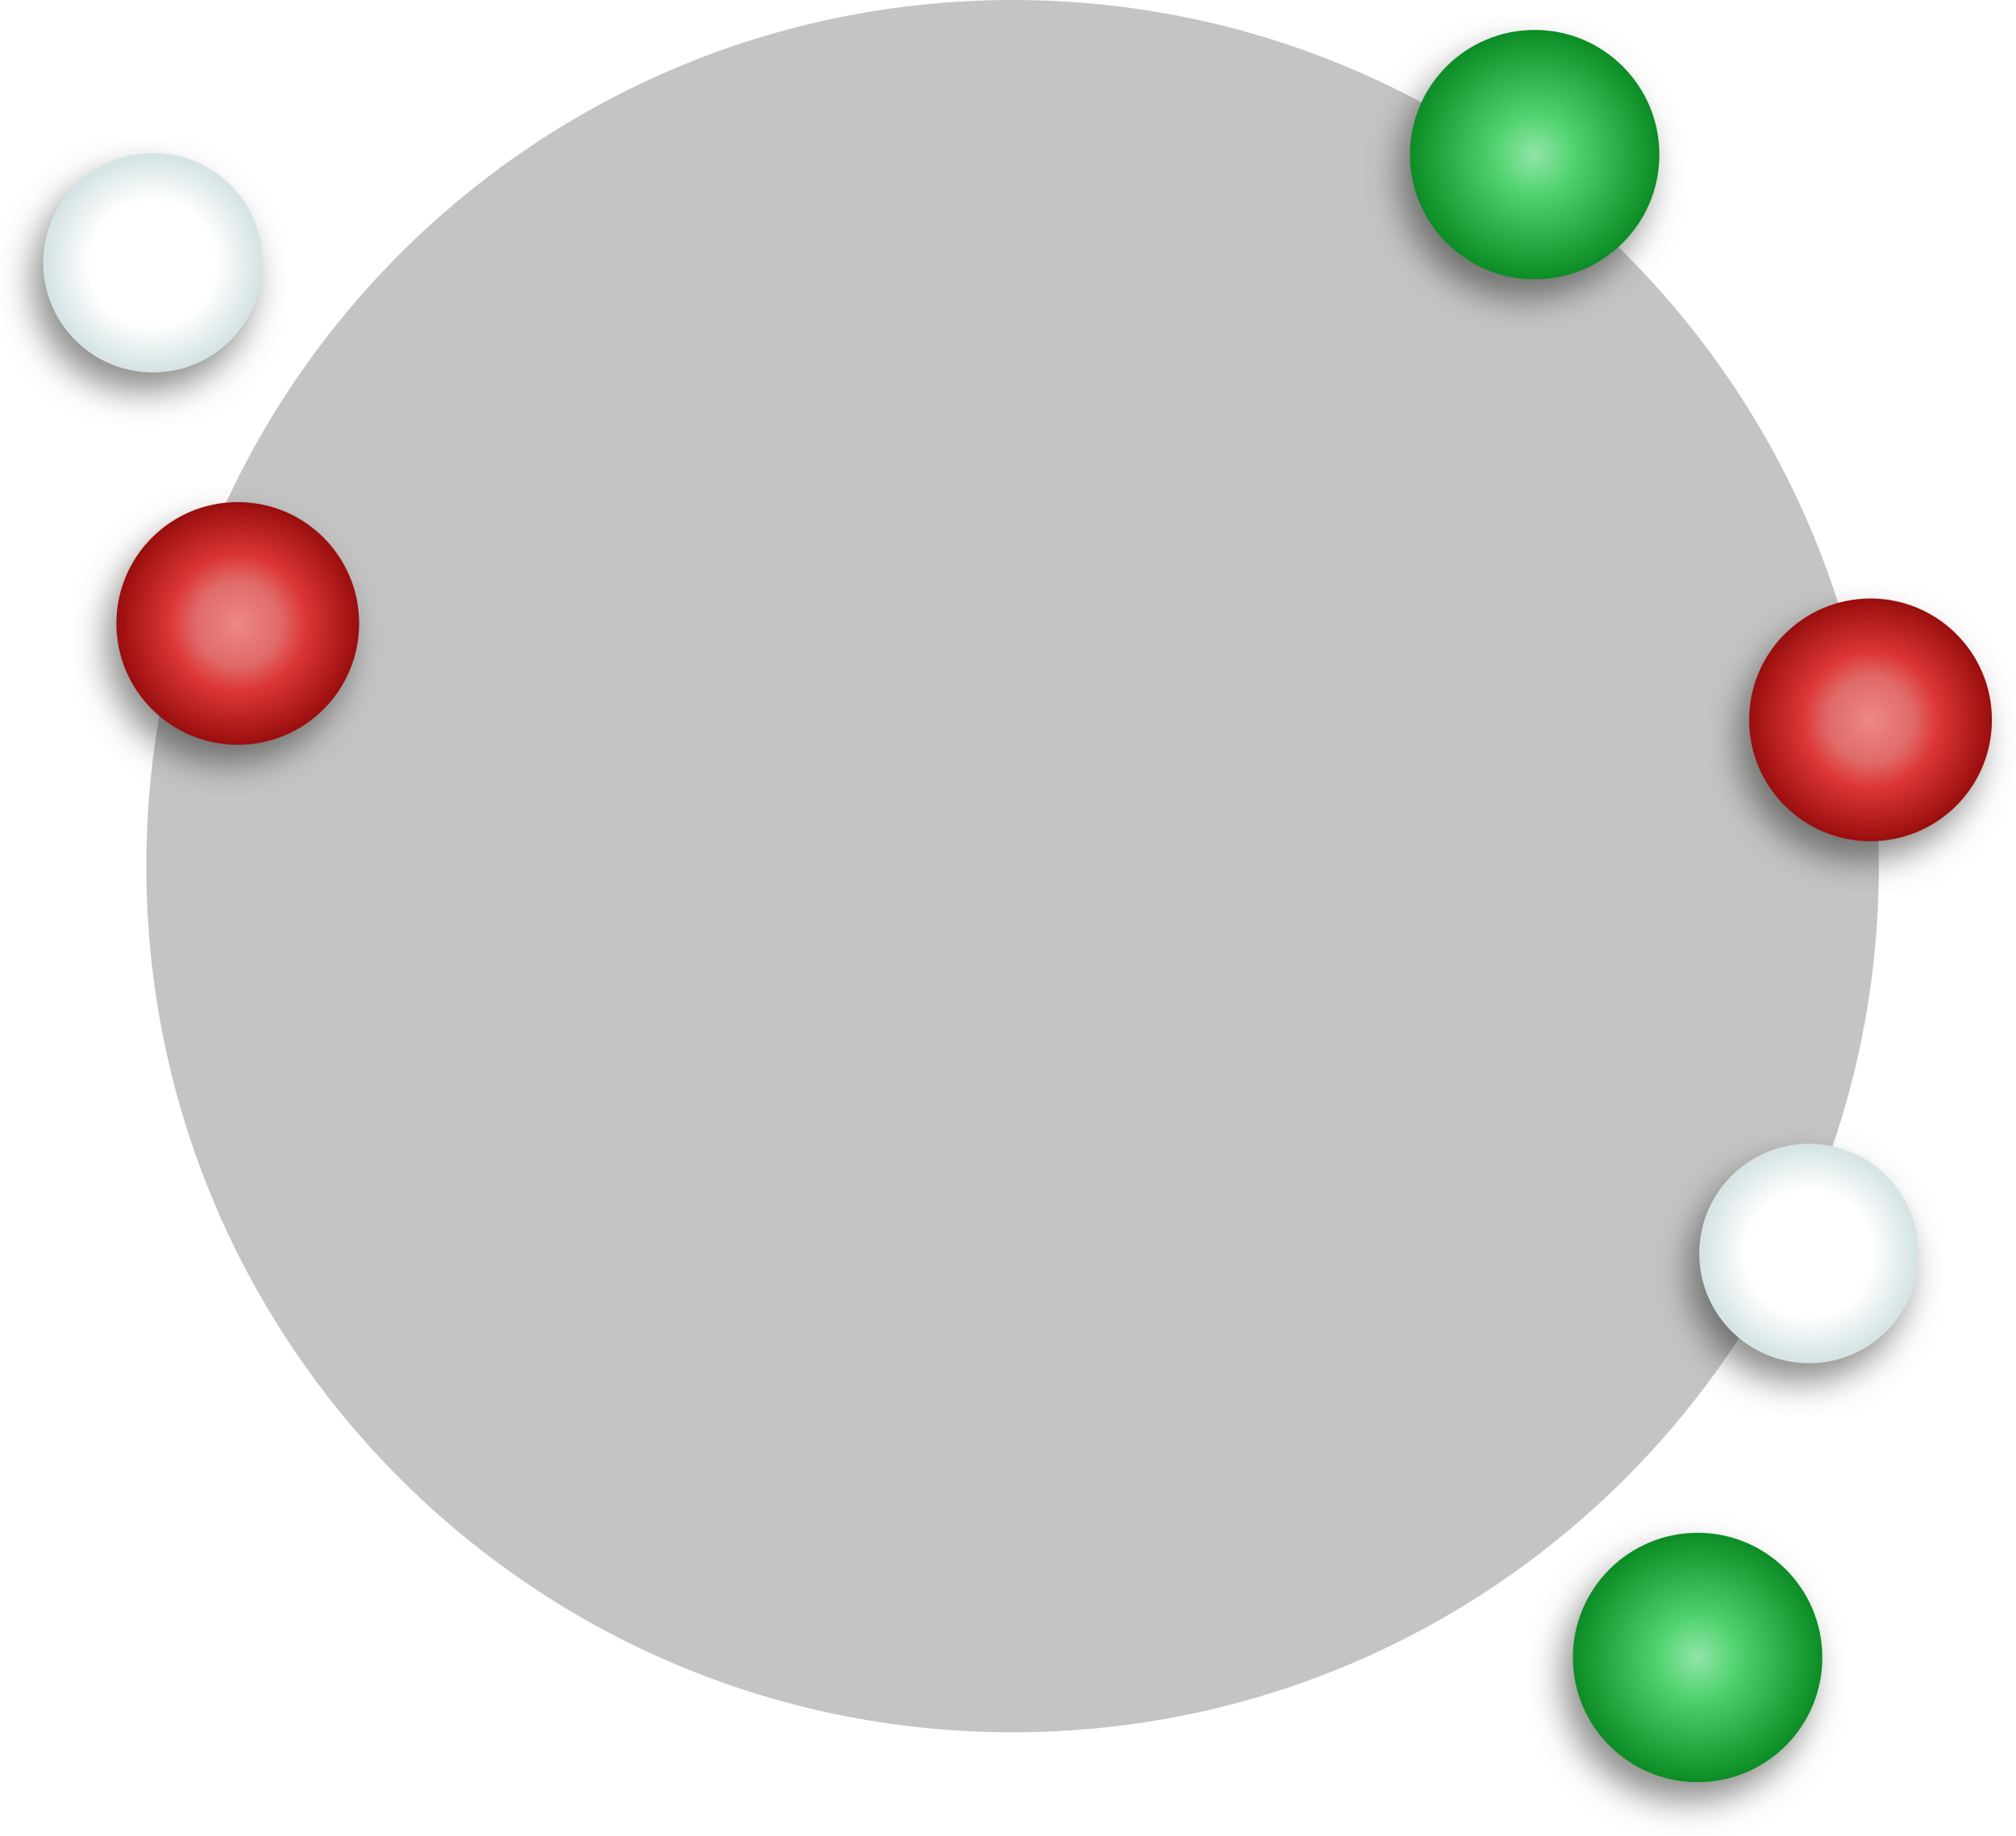
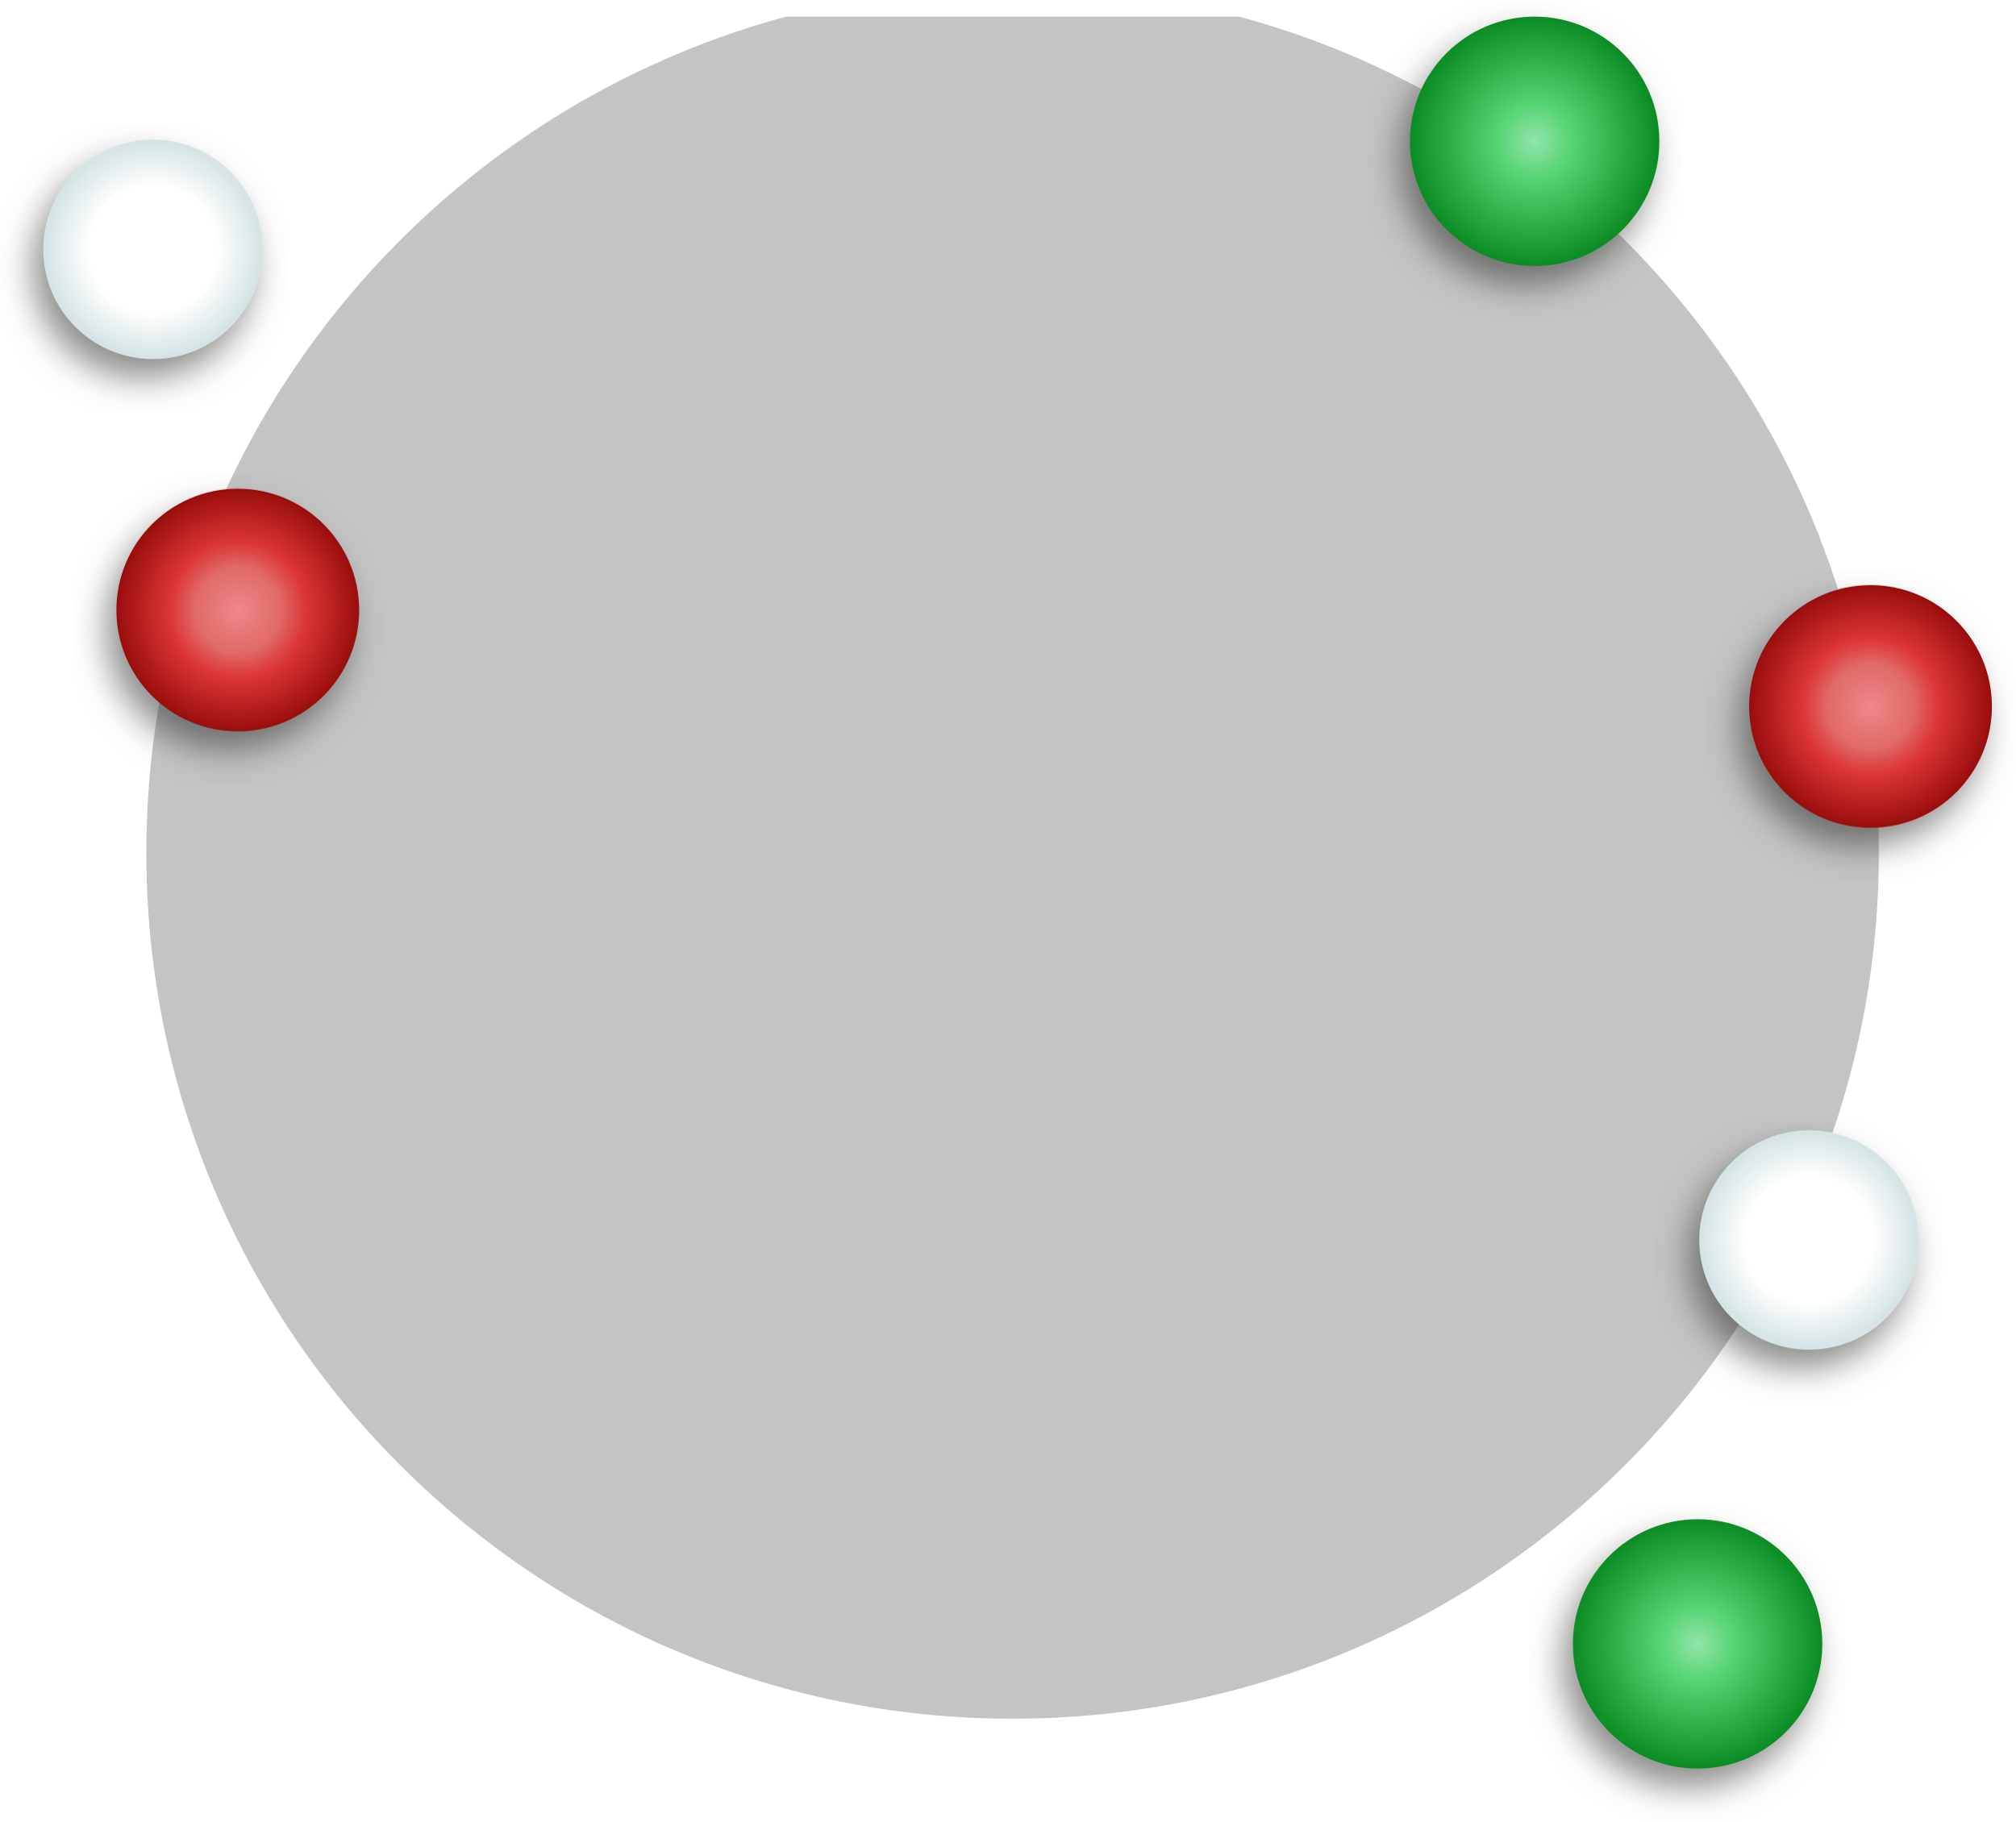
- <svg xmlns="http://www.w3.org/2000/svg" width="606" height="552" viewBox="0 0 606 552" fill="none">
-   <circle cx="304.5" cy="260.5" r="260.5" fill="#C4C4C4" />
+ <svg xmlns="http://www.w3.org/2000/svg" width="606" height="548" viewBox="0 0 606 548" fill="none">
+   <path fill-rule="evenodd" clip-rule="evenodd" d="M236.369 5C125.542 34.95 44 136.203 44 256.5C44 400.37 160.63 517 304.5 517C448.37 517 565 400.37 565 256.5C565 136.203 483.458 34.95 372.631 5H236.369Z" fill="#C4C4C4" />
  <g filter="url(#filter0_d_426_2228)">
-     <path d="M510.5 536C531.211 536 548 519.211 548 498.5C548 477.789 531.211 461 510.5 461C489.789 461 473 477.789 473 498.5C473 519.211 489.789 536 510.5 536Z" fill="url(#paint0_radial_426_2228)" />
+     <path d="M510.5 532C531.211 532 548 515.211 548 494.5C548 473.789 531.211 457 510.5 457C489.789 457 473 473.789 473 494.5C473 515.211 489.789 532 510.5 532Z" fill="url(#paint0_radial_426_2228)" />
  </g>
  <g filter="url(#filter1_d_426_2228)">
-     <path d="M461.5 84C482.211 84 499 67.211 499 46.5C499 25.789 482.211 9 461.5 9C440.789 9 424 25.789 424 46.5C424 67.211 440.789 84 461.5 84Z" fill="url(#paint1_radial_426_2228)" />
+     <path d="M461.5 80C482.211 80 499 63.211 499 42.5C499 21.789 482.211 5 461.5 5C440.789 5 424 21.789 424 42.5C424 63.211 440.789 80 461.5 80Z" fill="url(#paint1_radial_426_2228)" />
  </g>
  <g filter="url(#filter2_d_426_2228)">
-     <path d="M71.5 224C91.658 224 108 207.658 108 187.5C108 167.342 91.658 151 71.5 151C51.342 151 35 167.342 35 187.5C35 207.658 51.342 224 71.5 224Z" fill="url(#paint2_radial_426_2228)" />
+     <path d="M71.5 220C91.658 220 108 203.658 108 183.5C108 163.342 91.658 147 71.5 147C51.342 147 35 163.342 35 183.5C35 203.658 51.342 220 71.5 220Z" fill="url(#paint2_radial_426_2228)" />
  </g>
  <g filter="url(#filter3_d_426_2228)">
-     <path d="M562.5 253C582.658 253 599 236.658 599 216.5C599 196.342 582.658 180 562.5 180C542.342 180 526 196.342 526 216.5C526 236.658 542.342 253 562.5 253Z" fill="url(#paint3_radial_426_2228)" />
+     <path d="M562.5 249C582.658 249 599 232.658 599 212.5C599 192.342 582.658 176 562.5 176C542.342 176 526 192.342 526 212.5C526 232.658 542.342 249 562.5 249Z" fill="url(#paint3_radial_426_2228)" />
  </g>
  <g filter="url(#filter4_d_426_2228)">
-     <path d="M544 410C562.225 410 577 395.225 577 377C577 358.775 562.225 344 544 344C525.775 344 511 358.775 511 377C511 395.225 525.775 410 544 410Z" fill="url(#paint4_radial_426_2228)" />
+     <path d="M544 406C562.225 406 577 391.225 577 373C577 354.775 562.225 340 544 340C525.775 340 511 354.775 511 373C511 391.225 525.775 406 544 406Z" fill="url(#paint4_radial_426_2228)" />
  </g>
  <g filter="url(#filter5_d_426_2228)">
-     <path d="M46 112C64.225 112 79 97.225 79 79C79 60.775 64.225 46 46 46C27.775 46 13 60.775 13 79C13 97.225 27.775 112 46 112Z" fill="url(#paint5_radial_426_2228)" />
+     <path d="M46 108C64.225 108 79 93.225 79 75C79 56.775 64.225 42 46 42C27.775 42 13 56.775 13 75C13 93.225 27.775 108 46 108Z" fill="url(#paint5_radial_426_2228)" />
  </g>
  <defs>
-     <filter id="filter0_d_426_2228" x="460" y="456.67" width="95" height="95" filterUnits="userSpaceOnUse" color-interpolation-filters="sRGB">
+     <filter id="filter0_d_426_2228" x="460" y="452.67" width="95" height="95" filterUnits="userSpaceOnUse" color-interpolation-filters="sRGB">
      <feFlood flood-opacity="0" result="BackgroundImageFix" />
      <feColorMatrix in="SourceAlpha" type="matrix" values="0 0 0 0 0 0 0 0 0 0 0 0 0 0 0 0 0 0 127 0" result="hardAlpha" />
      <feOffset dx="-3" dy="5.67" />
      <feGaussianBlur stdDeviation="5" />
      <feColorMatrix type="matrix" values="0 0 0 0 0.114 0 0 0 0 0.114 0 0 0 0 0.106 0 0 0 0.5 0" />
      <feBlend mode="normal" in2="BackgroundImageFix" result="effect1_dropShadow_426_2228" />
      <feBlend mode="normal" in="SourceGraphic" in2="effect1_dropShadow_426_2228" result="shape" />
    </filter>
-     <filter id="filter1_d_426_2228" x="411" y="4.67" width="95" height="95" filterUnits="userSpaceOnUse" color-interpolation-filters="sRGB">
+     <filter id="filter1_d_426_2228" x="411" y="0.67" width="95" height="95" filterUnits="userSpaceOnUse" color-interpolation-filters="sRGB">
      <feFlood flood-opacity="0" result="BackgroundImageFix" />
      <feColorMatrix in="SourceAlpha" type="matrix" values="0 0 0 0 0 0 0 0 0 0 0 0 0 0 0 0 0 0 127 0" result="hardAlpha" />
      <feOffset dx="-3" dy="5.67" />
      <feGaussianBlur stdDeviation="5" />
      <feColorMatrix type="matrix" values="0 0 0 0 0.114 0 0 0 0 0.114 0 0 0 0 0.106 0 0 0 0.5 0" />
      <feBlend mode="normal" in2="BackgroundImageFix" result="effect1_dropShadow_426_2228" />
      <feBlend mode="normal" in="SourceGraphic" in2="effect1_dropShadow_426_2228" result="shape" />
    </filter>
-     <filter id="filter2_d_426_2228" x="22" y="146.67" width="93" height="93" filterUnits="userSpaceOnUse" color-interpolation-filters="sRGB">
+     <filter id="filter2_d_426_2228" x="22" y="142.67" width="93" height="93" filterUnits="userSpaceOnUse" color-interpolation-filters="sRGB">
      <feFlood flood-opacity="0" result="BackgroundImageFix" />
      <feColorMatrix in="SourceAlpha" type="matrix" values="0 0 0 0 0 0 0 0 0 0 0 0 0 0 0 0 0 0 127 0" result="hardAlpha" />
      <feOffset dx="-3" dy="5.67" />
      <feGaussianBlur stdDeviation="5" />
      <feColorMatrix type="matrix" values="0 0 0 0 0.114 0 0 0 0 0.114 0 0 0 0 0.106 0 0 0 0.5 0" />
      <feBlend mode="normal" in2="BackgroundImageFix" result="effect1_dropShadow_426_2228" />
      <feBlend mode="normal" in="SourceGraphic" in2="effect1_dropShadow_426_2228" result="shape" />
    </filter>
-     <filter id="filter3_d_426_2228" x="513" y="175.67" width="93" height="93" filterUnits="userSpaceOnUse" color-interpolation-filters="sRGB">
+     <filter id="filter3_d_426_2228" x="513" y="171.67" width="93" height="93" filterUnits="userSpaceOnUse" color-interpolation-filters="sRGB">
      <feFlood flood-opacity="0" result="BackgroundImageFix" />
      <feColorMatrix in="SourceAlpha" type="matrix" values="0 0 0 0 0 0 0 0 0 0 0 0 0 0 0 0 0 0 127 0" result="hardAlpha" />
      <feOffset dx="-3" dy="5.67" />
      <feGaussianBlur stdDeviation="5" />
      <feColorMatrix type="matrix" values="0 0 0 0 0.114 0 0 0 0 0.114 0 0 0 0 0.106 0 0 0 0.5 0" />
      <feBlend mode="normal" in2="BackgroundImageFix" result="effect1_dropShadow_426_2228" />
      <feBlend mode="normal" in="SourceGraphic" in2="effect1_dropShadow_426_2228" result="shape" />
    </filter>
-     <filter id="filter4_d_426_2228" x="498" y="339.67" width="86" height="86" filterUnits="userSpaceOnUse" color-interpolation-filters="sRGB">
+     <filter id="filter4_d_426_2228" x="498" y="335.67" width="86" height="86" filterUnits="userSpaceOnUse" color-interpolation-filters="sRGB">
      <feFlood flood-opacity="0" result="BackgroundImageFix" />
      <feColorMatrix in="SourceAlpha" type="matrix" values="0 0 0 0 0 0 0 0 0 0 0 0 0 0 0 0 0 0 127 0" result="hardAlpha" />
      <feOffset dx="-3" dy="5.67" />
      <feGaussianBlur stdDeviation="5" />
      <feColorMatrix type="matrix" values="0 0 0 0 0.114 0 0 0 0 0.114 0 0 0 0 0.106 0 0 0 0.5 0" />
      <feBlend mode="normal" in2="BackgroundImageFix" result="effect1_dropShadow_426_2228" />
      <feBlend mode="normal" in="SourceGraphic" in2="effect1_dropShadow_426_2228" result="shape" />
    </filter>
-     <filter id="filter5_d_426_2228" x="0" y="41.67" width="86" height="86" filterUnits="userSpaceOnUse" color-interpolation-filters="sRGB">
+     <filter id="filter5_d_426_2228" x="0" y="37.67" width="86" height="86" filterUnits="userSpaceOnUse" color-interpolation-filters="sRGB">
      <feFlood flood-opacity="0" result="BackgroundImageFix" />
      <feColorMatrix in="SourceAlpha" type="matrix" values="0 0 0 0 0 0 0 0 0 0 0 0 0 0 0 0 0 0 127 0" result="hardAlpha" />
      <feOffset dx="-3" dy="5.67" />
      <feGaussianBlur stdDeviation="5" />
      <feColorMatrix type="matrix" values="0 0 0 0 0.114 0 0 0 0 0.114 0 0 0 0 0.106 0 0 0 0.5 0" />
      <feBlend mode="normal" in2="BackgroundImageFix" result="effect1_dropShadow_426_2228" />
      <feBlend mode="normal" in="SourceGraphic" in2="effect1_dropShadow_426_2228" result="shape" />
    </filter>
-     <radialGradient id="paint0_radial_426_2228" cx="0" cy="0" r="1" gradientUnits="userSpaceOnUse" gradientTransform="translate(510.5 498.5) scale(37.5)">
+     <radialGradient id="paint0_radial_426_2228" cx="0" cy="0" r="1" gradientUnits="userSpaceOnUse" gradientTransform="translate(510.5 494.5) scale(37.5)">
      <stop stop-color="#92E4AB" />
      <stop offset="0.309" stop-color="#54D471" />
      <stop offset="1" stop-color="#0B8C24" />
    </radialGradient>
-     <radialGradient id="paint1_radial_426_2228" cx="0" cy="0" r="1" gradientUnits="userSpaceOnUse" gradientTransform="translate(461.5 46.5) scale(37.5)">
+     <radialGradient id="paint1_radial_426_2228" cx="0" cy="0" r="1" gradientUnits="userSpaceOnUse" gradientTransform="translate(461.5 42.5) scale(37.5)">
      <stop stop-color="#92E4AB" />
      <stop offset="0.309" stop-color="#54D471" />
      <stop offset="1" stop-color="#0B8C24" />
    </radialGradient>
-     <radialGradient id="paint2_radial_426_2228" cx="0" cy="0" r="1" gradientUnits="userSpaceOnUse" gradientTransform="translate(71.5 187.5) scale(36.5)">
+     <radialGradient id="paint2_radial_426_2228" cx="0" cy="0" r="1" gradientUnits="userSpaceOnUse" gradientTransform="translate(71.5 183.5) scale(36.5)">
      <stop stop-color="#ED8988" />
      <stop offset="0.35" stop-color="#E06A69" />
      <stop offset="0.56" stop-color="#DC3635" />
      <stop offset="1" stop-color="#980E0D" />
    </radialGradient>
-     <radialGradient id="paint3_radial_426_2228" cx="0" cy="0" r="1" gradientUnits="userSpaceOnUse" gradientTransform="translate(562.5 216.5) scale(36.5)">
+     <radialGradient id="paint3_radial_426_2228" cx="0" cy="0" r="1" gradientUnits="userSpaceOnUse" gradientTransform="translate(562.5 212.5) scale(36.5)">
      <stop stop-color="#ED8988" />
      <stop offset="0.35" stop-color="#E06A69" />
      <stop offset="0.56" stop-color="#DC3635" />
      <stop offset="1" stop-color="#980E0D" />
    </radialGradient>
-     <radialGradient id="paint4_radial_426_2228" cx="0" cy="0" r="1" gradientUnits="userSpaceOnUse" gradientTransform="translate(544 377) scale(33)">
+     <radialGradient id="paint4_radial_426_2228" cx="0" cy="0" r="1" gradientUnits="userSpaceOnUse" gradientTransform="translate(544 373) scale(33)">
      <stop offset="0.575" stop-color="white" />
      <stop offset="0.97" stop-color="#D6E4E5" />
    </radialGradient>
-     <radialGradient id="paint5_radial_426_2228" cx="0" cy="0" r="1" gradientUnits="userSpaceOnUse" gradientTransform="translate(46 79) scale(33)">
+     <radialGradient id="paint5_radial_426_2228" cx="0" cy="0" r="1" gradientUnits="userSpaceOnUse" gradientTransform="translate(46 75) scale(33)">
      <stop offset="0.575" stop-color="white" />
      <stop offset="0.97" stop-color="#D6E4E5" />
    </radialGradient>
  </defs>
</svg>
